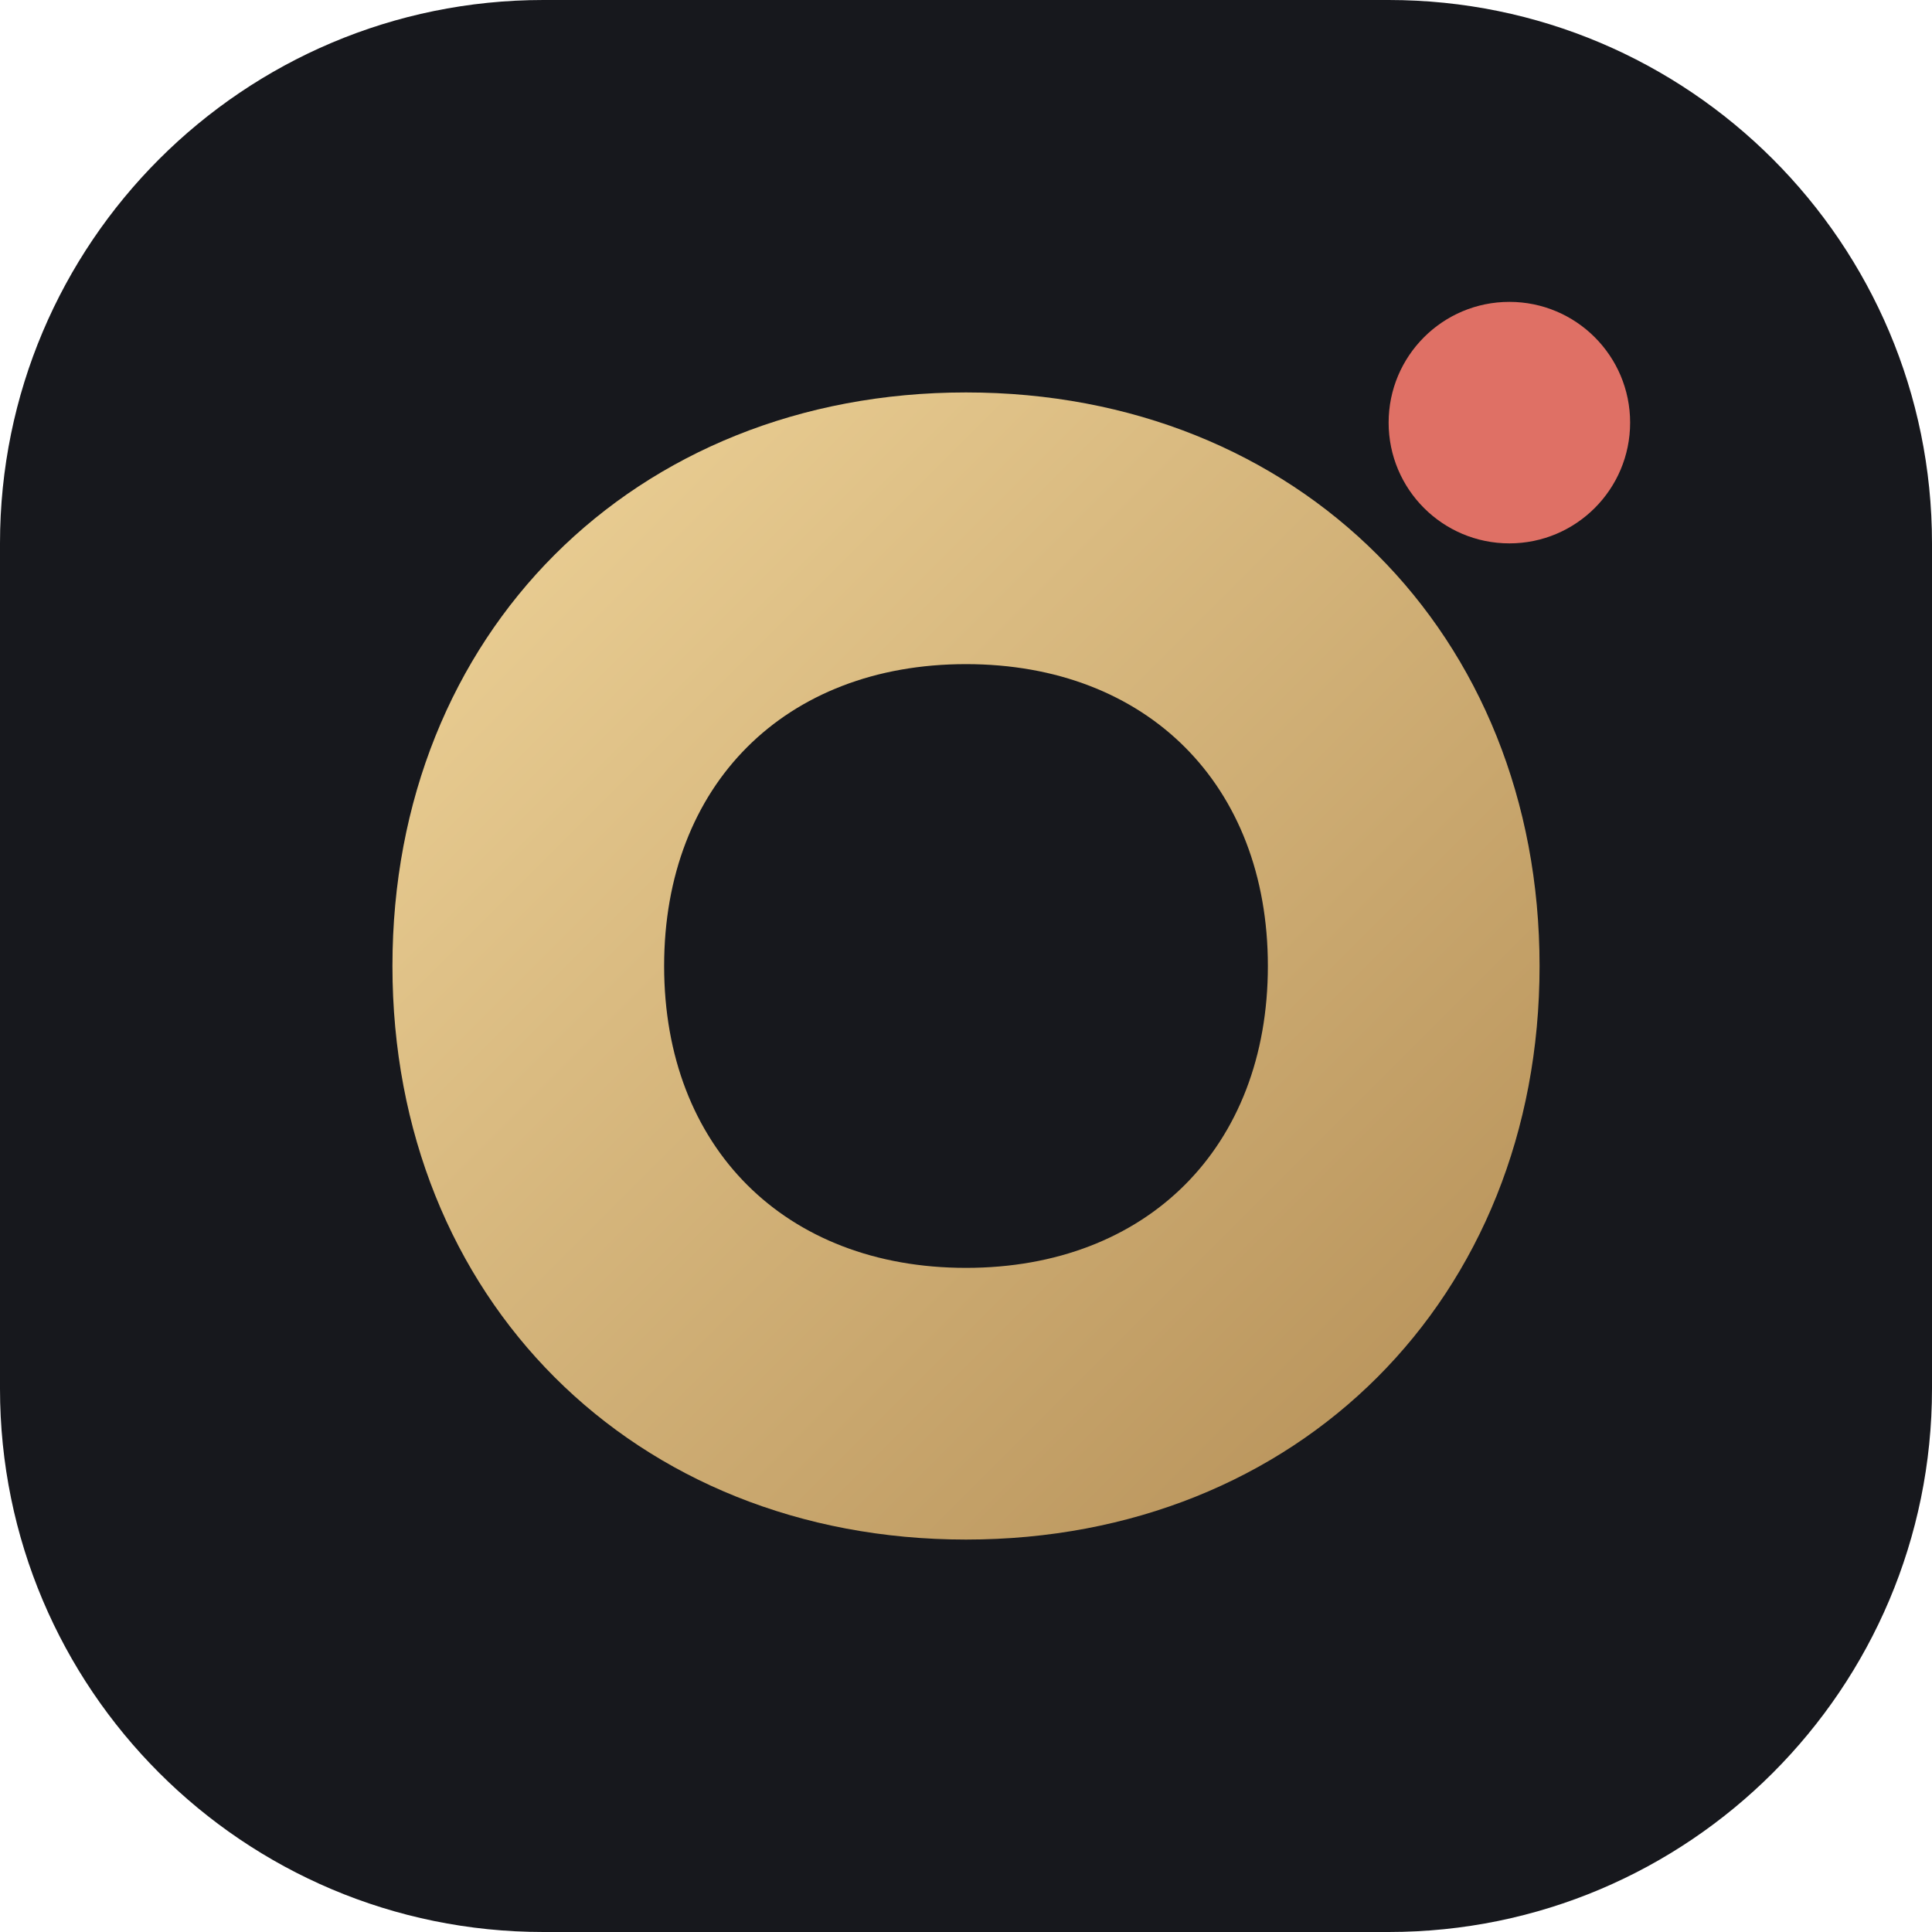
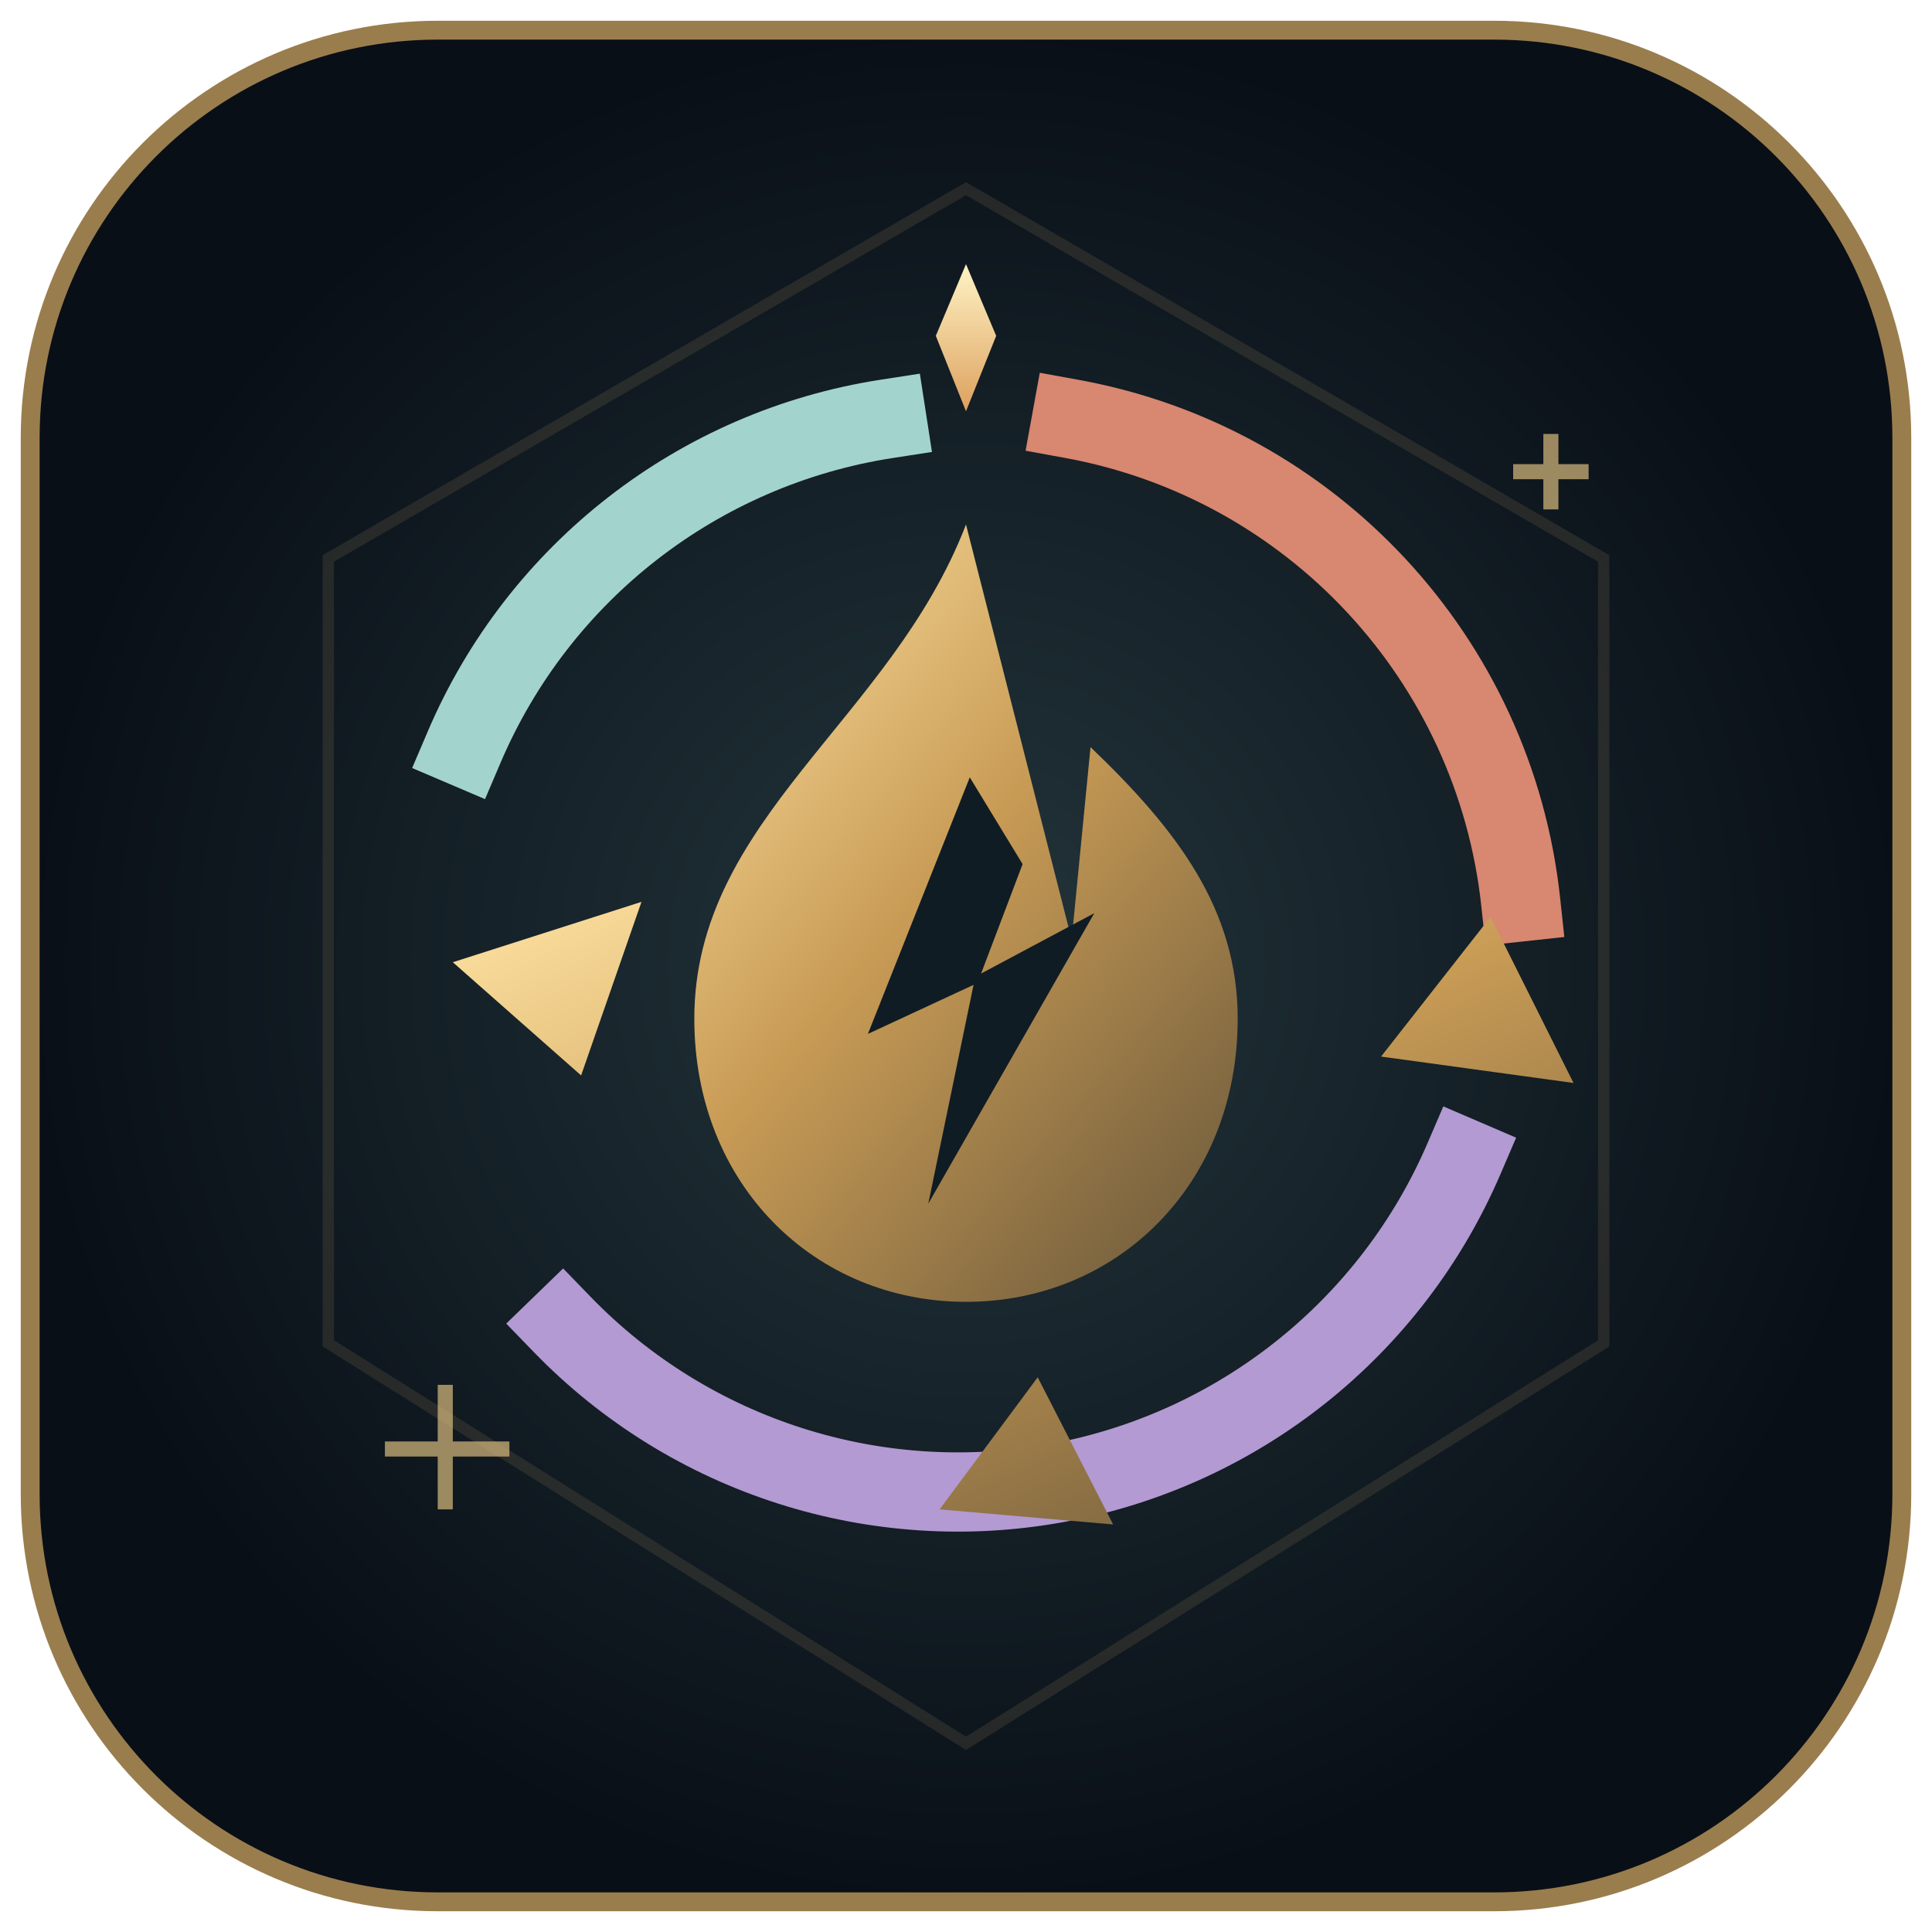
- <svg xmlns="http://www.w3.org/2000/svg" viewBox="0 0 64 64">
+ <svg xmlns="http://www.w3.org/2000/svg" viewBox="0 0 512 512">
  <defs>
-     <linearGradient id="a" x1="0" y1="0" x2="1" y2="1">
-       <stop stop-color="#f0d59a" />
-       <stop offset="1" stop-color="#b38d55" />
+     <linearGradient id="metal" x2=".8" y2="1">
+       <stop stop-color="#ffe3a3" />
+       <stop offset=".5" stop-color="#c89b55" />
+       <stop offset="1" stop-color="#75603e" />
+     </linearGradient>
+     <radialGradient id="night">
+       <stop stop-color="#23353b" />
+       <stop offset="1" stop-color="#090f17" />
+     </radialGradient>
+     <linearGradient id="soul" x2="0" y2="1">
+       <stop stop-color="#fff3c5" />
+       <stop offset="1" stop-color="#dca15e" />
    </linearGradient>
  </defs>
-   <rect width="64" height="64" rx="18" fill="#17181d" />
-   <path d="M32 13c-11 0-19 8-19 19s8 19 19 19 19-8 19-19-8-19-19-19zm0 9c6 0 10 4 10 10s-4 10-10 10-10-4-10-10 4-10 10-10z" fill="url(#a)" fill-rule="evenodd" />
-   <circle cx="50" cy="14" r="4" fill="#df7065" />
+   <rect x="8" y="8" width="496" height="496" rx="108" fill="url(#night)" stroke="#9a7d4d" stroke-width="5" />
+   <path d="M256 50 425 148v208L256 462 87 356V148Z" fill="none" stroke="#b3976326" stroke-width="3" />
+   <g fill="none" stroke-linecap="square">
+     <path d="M123 198A146 146 0 0 1 235 111" stroke="#a3d3cd" stroke-width="21" />
+     <path d="M284 111a146 146 0 0 1 119 128" stroke="#d88770" stroke-width="21" />
+     <path d="M388 307a146 146 0 0 1-239 44" stroke="#b39ad2" stroke-width="21" />
+   </g>
+   <path d="m120 255 50-16-16 46-34-30Zm297 32-51-7 29-37 22 44ZM249 400l26-35 20 39-46-4Z" fill="url(#metal)" />
+   <path d="M256 139c-20 52-72 78-72 131 0 44 32 75 72 75s72-31 72-75c0-29-16-50-39-72l-5 51-28-110Z" fill="url(#metal)" />
+   <path d="m257 206-27 68 28-13-12 58 44-77-30 16 11-29Z" fill="#101c24" />
+   <path d="m256 70 8 19-8 20-8-20Z" fill="url(#soul)" />
+   <path d="M102 384h33m-17-17v33m283-275h20m-10-10v20" fill="none" stroke="#d8ba7d" stroke-width="4" opacity=".7" />
</svg>
